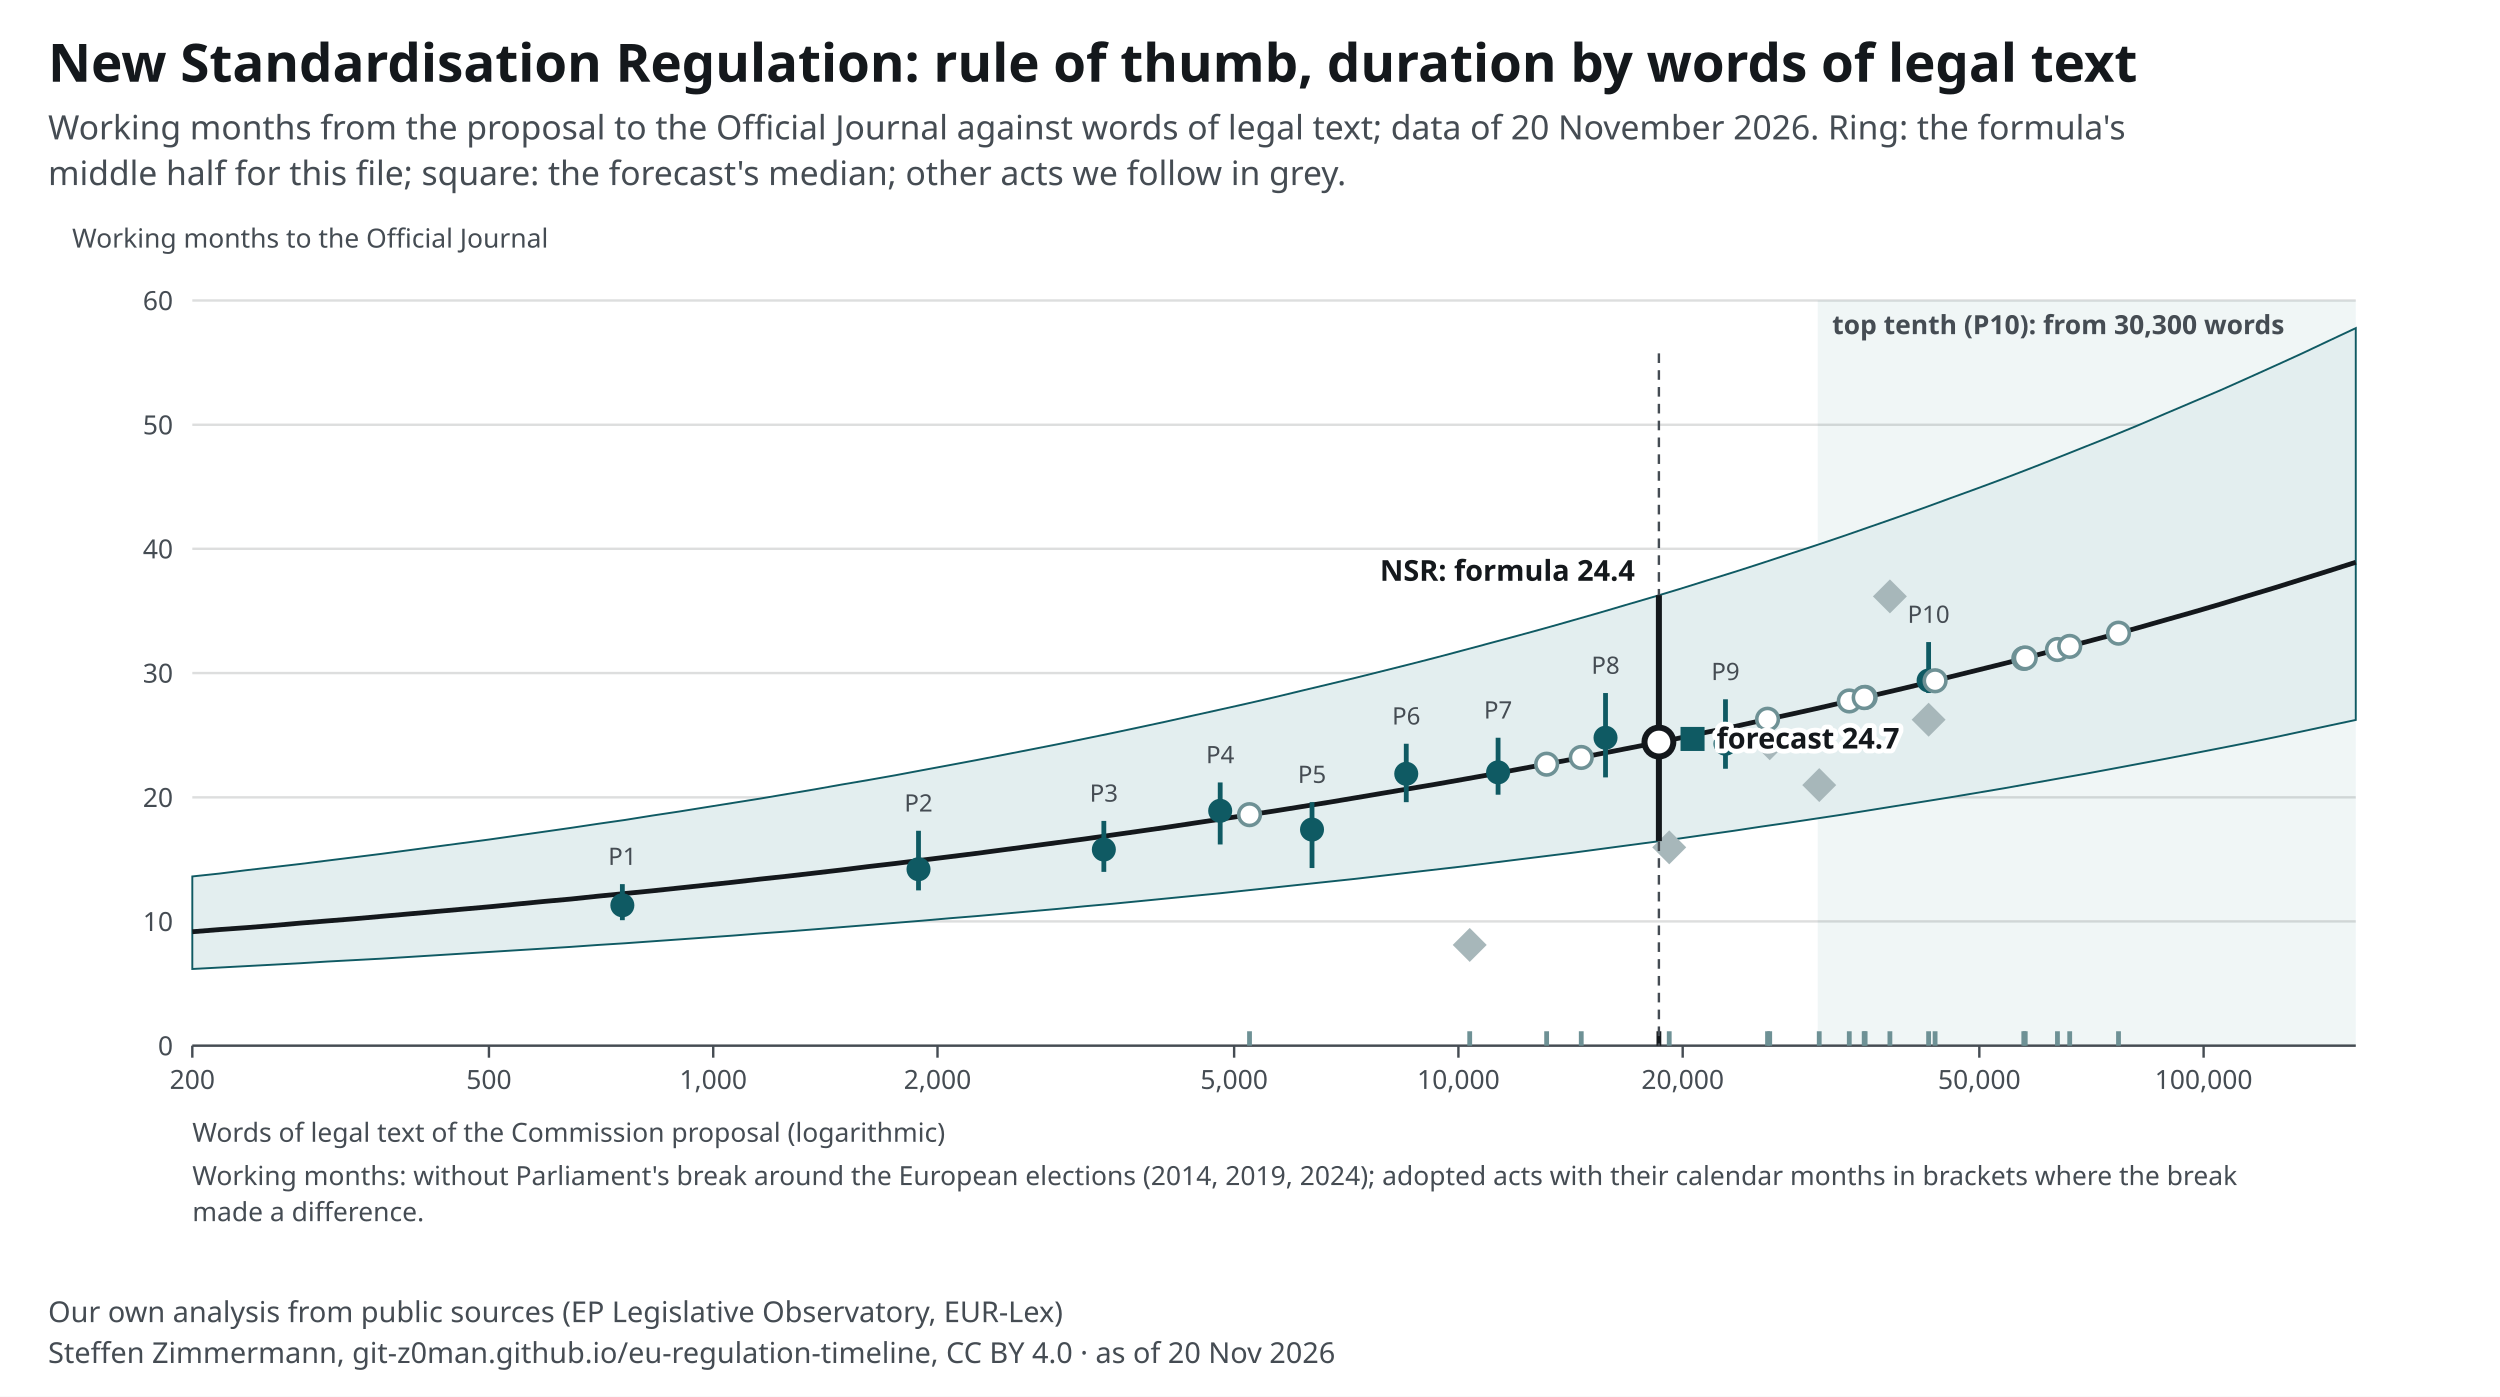
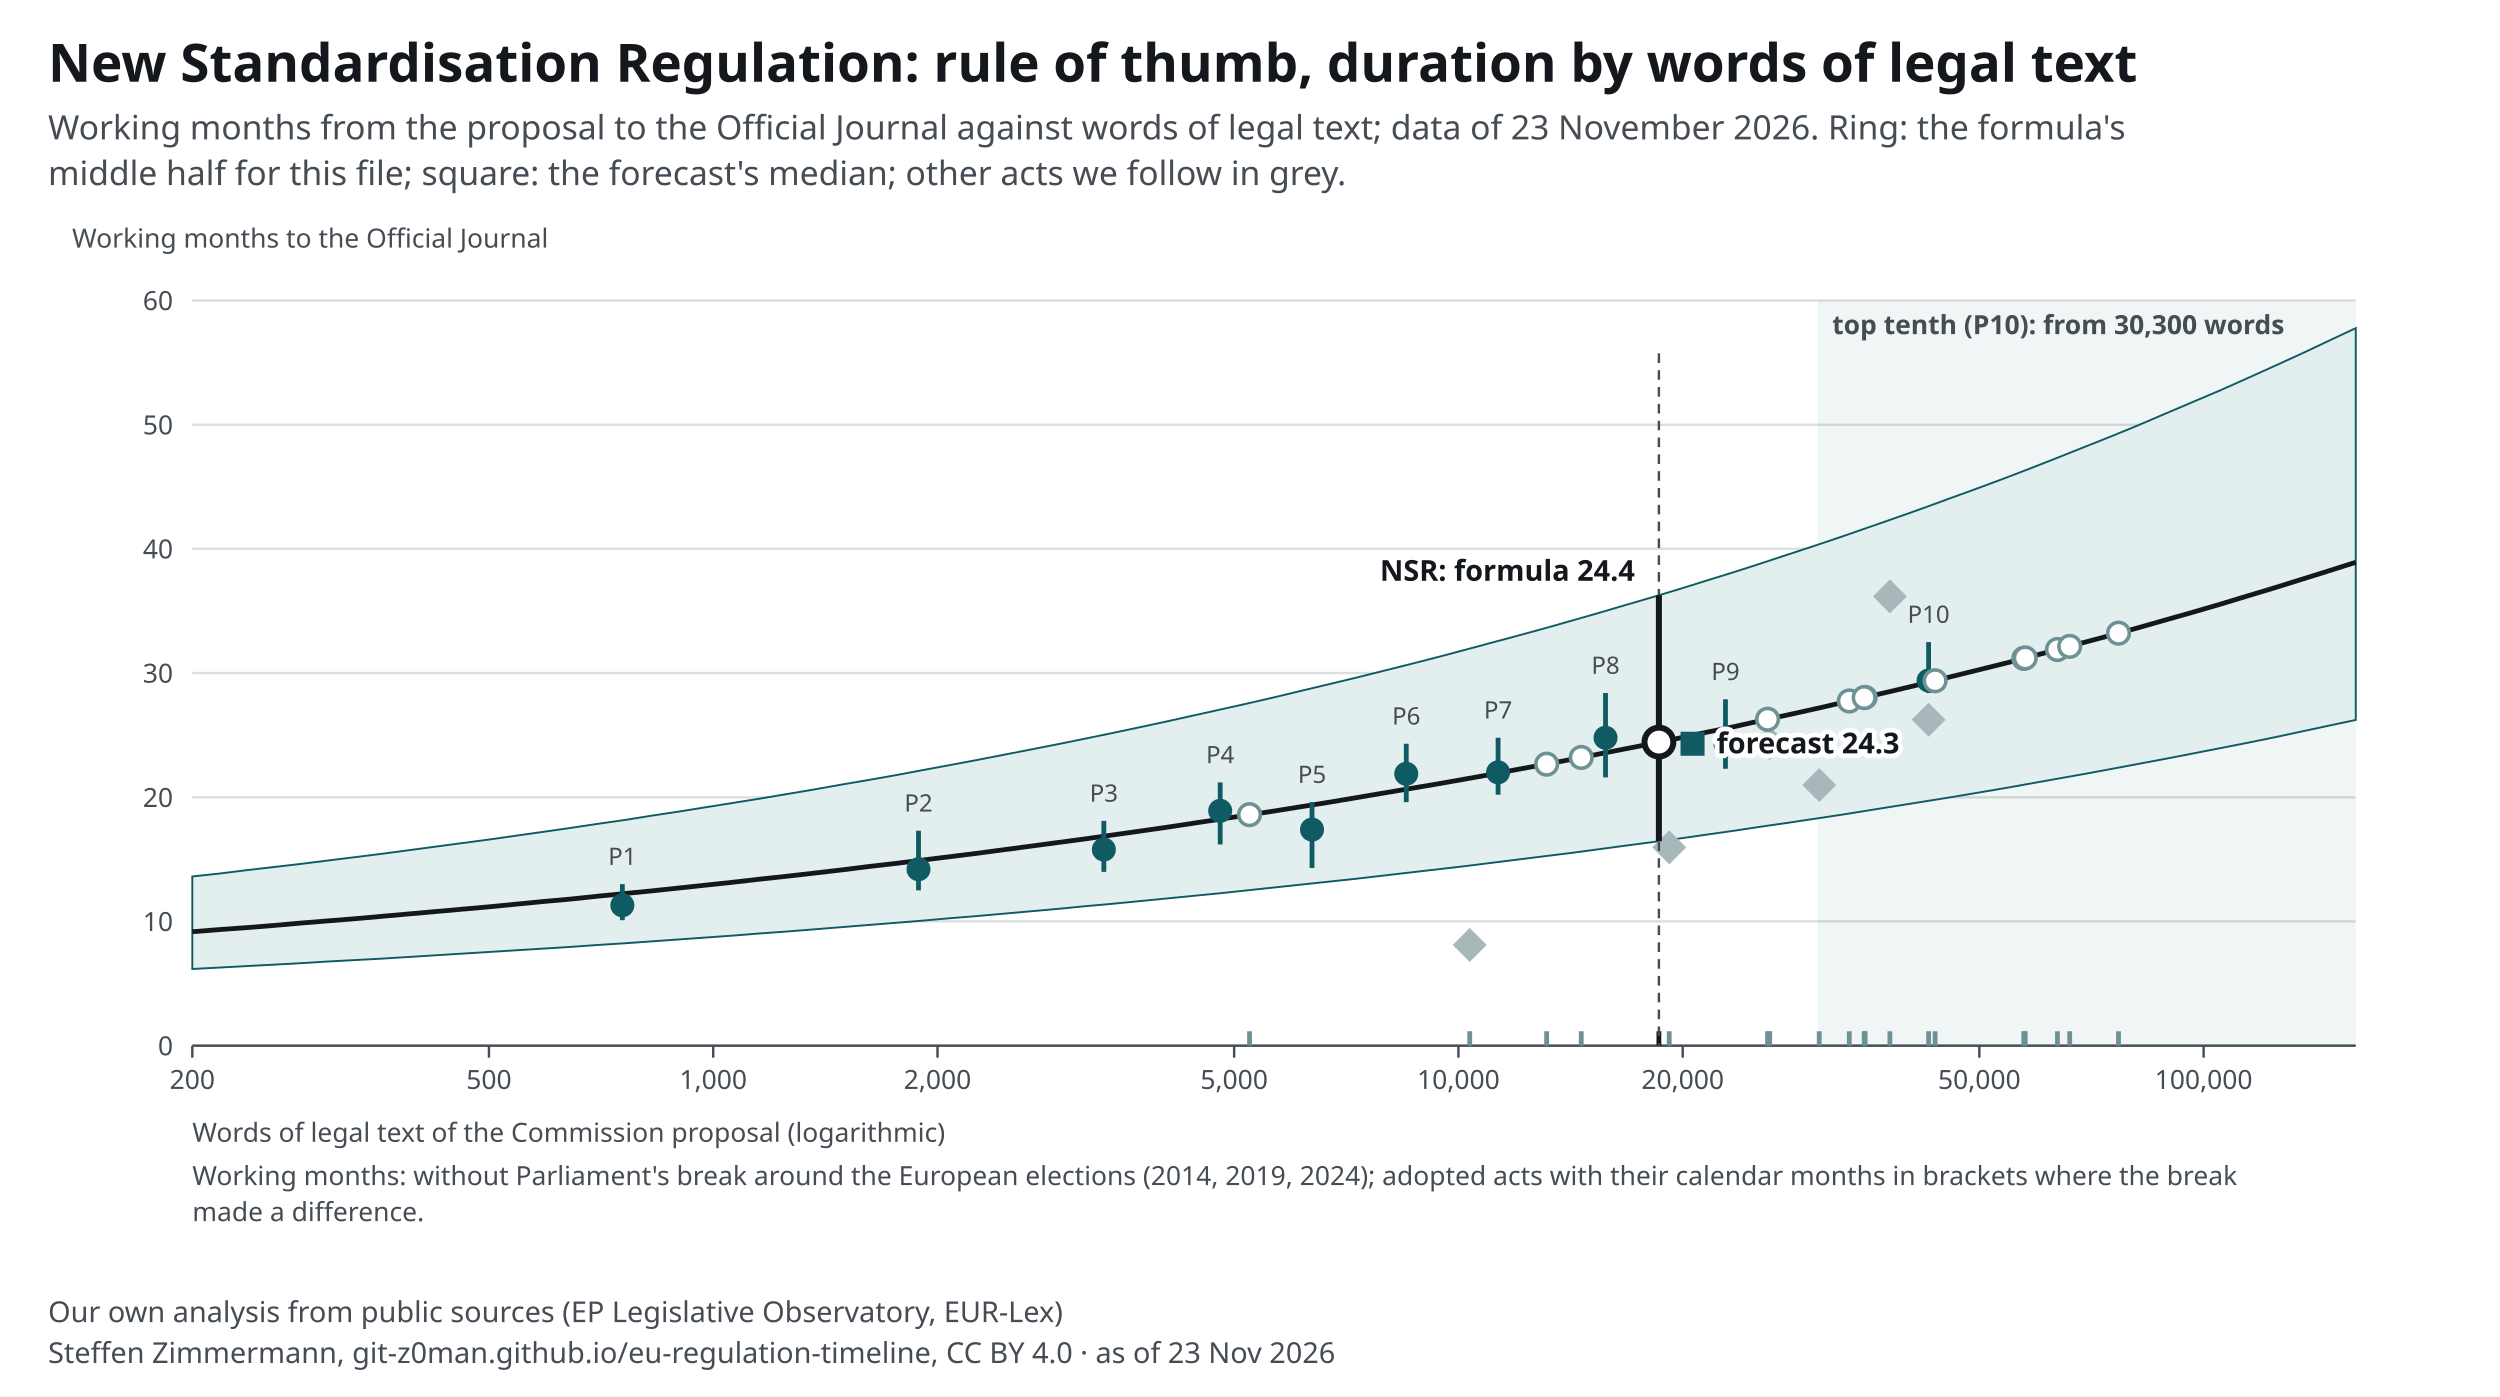
<svg xmlns="http://www.w3.org/2000/svg" width="1040" height="581" viewBox="0 0 1040 581" font-family="&quot;Source Sans 3&quot;, system-ui, -apple-system, Segoe UI, Roboto, Arial, sans-serif" font-size="13">
  <style>text{font-family:"Source Sans 3",system-ui,sans-serif}.ink,.inkf{fill:#14181c}.mu{fill:#454c53}.gr{stroke:#14181c24}.ax{stroke:#454c53}.acc{fill:#0f5a63}.accs{stroke:#0f5a63}.grey{fill:#a7b7ba}.greys{stroke:#6e9195}.tint{fill:#e3eeef}.sheet{fill:#fff}.inks{stroke:#14181c}.ink2s{stroke:#454c53}.ink2f{fill:#454c53}.hol{fill:#fff;stroke:#14181c}.holq{fill:#fff;stroke:#6e9195}.halo{paint-order:stroke;stroke:#fff;stroke-width:4px;stroke-linejoin:round}.hit .bg{fill:transparent}[hidden]{display:none}</style>
  <rect width="1040" height="581" fill="#fff" />
  <text x="20" y="34" font-size="22" font-weight="700" class="ink">New Standardisation Regulation: rule of thumb, duration by words of legal text</text>
-   <text x="20" y="58" font-size="14" class="mu">Working months from the proposal to the Official Journal against words of legal text; data of 20 November 2026. Ring: the formula's</text>
+   <text x="20" y="58" font-size="14" class="mu">Working months from the proposal to the Official Journal against words of legal text; data of 23 November 2026. Ring: the formula's</text>
  <text x="20" y="77" font-size="14" class="mu">middle half for this file; square: the forecast's median; other acts we follow in grey.</text>
  <g transform="translate(20,91)">
    <rect x="736.2" y="34" width="223.8" height="310" class="tint" opacity=".55" />
    <text x="742.2" y="48.0" font-size="11" text-anchor="start" class="mu" font-weight="600">top tenth (P10): from 30,300 words</text>
    <line x1="60" y1="344.0" x2="960" y2="344.0" class="gr" />
    <text x="52.0" y="348.0" font-size="11" text-anchor="end" class="mu">0</text>
    <line x1="60" y1="292.3" x2="960" y2="292.3" class="gr" />
    <text x="52.0" y="296.3" font-size="11" text-anchor="end" class="mu">10</text>
    <line x1="60" y1="240.7" x2="960" y2="240.7" class="gr" />
    <text x="52.0" y="244.7" font-size="11" text-anchor="end" class="mu">20</text>
    <line x1="60" y1="189.0" x2="960" y2="189.0" class="gr" />
    <text x="52.0" y="193.0" font-size="11" text-anchor="end" class="mu">30</text>
    <line x1="60" y1="137.3" x2="960" y2="137.3" class="gr" />
    <text x="52.0" y="141.3" font-size="11" text-anchor="end" class="mu">40</text>
    <line x1="60" y1="85.7" x2="960" y2="85.7" class="gr" />
    <text x="52.0" y="89.7" font-size="11" text-anchor="end" class="mu">50</text>
    <line x1="60" y1="34.0" x2="960" y2="34.0" class="gr" />
    <text x="52.0" y="38.0" font-size="11" text-anchor="end" class="mu">60</text>
    <line x1="60.0" y1="344" x2="60.0" y2="349" class="ax" />
    <text x="60.0" y="362.0" font-size="11" text-anchor="middle" class="mu">200</text>
    <line x1="183.4" y1="344" x2="183.4" y2="349" class="ax" />
    <text x="183.4" y="362.0" font-size="11" text-anchor="middle" class="mu">500</text>
    <line x1="276.7" y1="344" x2="276.7" y2="349" class="ax" />
    <text x="276.7" y="362.0" font-size="11" text-anchor="middle" class="mu">1,000</text>
    <line x1="370.0" y1="344" x2="370.0" y2="349" class="ax" />
    <text x="370.0" y="362.0" font-size="11" text-anchor="middle" class="mu">2,000</text>
    <line x1="493.4" y1="344" x2="493.4" y2="349" class="ax" />
    <text x="493.4" y="362.0" font-size="11" text-anchor="middle" class="mu">5,000</text>
    <line x1="586.7" y1="344" x2="586.7" y2="349" class="ax" />
    <text x="586.7" y="362.0" font-size="11" text-anchor="middle" class="mu">10,000</text>
    <line x1="680.0" y1="344" x2="680.0" y2="349" class="ax" />
    <text x="680.0" y="362.0" font-size="11" text-anchor="middle" class="mu">20,000</text>
    <line x1="803.4" y1="344" x2="803.4" y2="349" class="ax" />
    <text x="803.4" y="362.0" font-size="11" text-anchor="middle" class="mu">50,000</text>
    <line x1="896.7" y1="344" x2="896.7" y2="349" class="ax" />
    <text x="896.7" y="362.0" font-size="11" text-anchor="middle" class="mu">100,000</text>
    <line x1="60" y1="344" x2="960" y2="344" class="ax" />
    <path d="M60.0 273.6 L71.3 272.4 L82.5 271.0 L93.8 269.7 L105.0 268.4 L116.2 267.0 L127.5 265.6 L138.7 264.2 L150.0 262.7 L161.2 261.2 L172.5 259.7 L183.8 258.2 L195.0 256.6 L206.3 255.0 L217.5 253.4 L228.8 251.7 L240.0 250.1 L251.2 248.3 L262.5 246.6 L273.7 244.8 L285.0 243.0 L296.3 241.2 L307.5 239.3 L318.8 237.4 L330.0 235.4 L341.2 233.5 L352.5 231.5 L363.7 229.4 L375.0 227.3 L386.2 225.2 L397.5 223.0 L408.8 220.8 L420.0 218.6 L431.3 216.3 L442.5 214.0 L453.8 211.6 L465.0 209.2 L476.2 206.7 L487.5 204.2 L498.7 201.7 L510.0 199.1 L521.2 196.4 L532.5 193.7 L543.8 191.0 L555.0 188.2 L566.2 185.4 L577.5 182.5 L588.8 179.5 L600.0 176.5 L611.2 173.5 L622.5 170.4 L633.8 167.2 L645.0 164.0 L656.2 160.7 L667.5 157.4 L678.8 154.0 L690.0 150.5 L701.3 147.0 L712.5 143.4 L723.7 139.7 L735.0 136.0 L746.3 132.2 L757.5 128.3 L768.7 124.4 L780.0 120.4 L791.2 116.3 L802.5 112.2 L813.8 108.0 L825.0 103.7 L836.2 99.3 L847.5 94.8 L858.8 90.3 L870.0 85.7 L881.2 80.9 L892.5 76.1 L903.8 71.3 L915.0 66.3 L926.3 61.2 L937.5 56.1 L948.7 50.8 L960.0 45.5 L960.0 208.5 L948.7 210.9 L937.5 213.3 L926.3 215.7 L915.0 218.0 L903.8 220.2 L892.5 222.4 L881.2 224.6 L870.0 226.7 L858.8 228.8 L847.5 230.9 L836.2 232.9 L825.0 234.9 L813.8 236.9 L802.5 238.8 L791.2 240.7 L780.0 242.5 L768.7 244.3 L757.5 246.1 L746.3 247.9 L735.0 249.6 L723.7 251.3 L712.5 252.9 L701.3 254.6 L690.0 256.2 L678.8 257.8 L667.5 259.3 L656.2 260.8 L645.0 262.3 L633.8 263.8 L622.5 265.2 L611.2 266.6 L600.0 268.0 L588.8 269.4 L577.5 270.7 L566.2 272.0 L555.0 273.3 L543.8 274.6 L532.5 275.8 L521.2 277.0 L510.0 278.2 L498.7 279.4 L487.5 280.6 L476.2 281.7 L465.0 282.8 L453.8 283.9 L442.5 285.0 L431.3 286.0 L420.0 287.1 L408.8 288.1 L397.5 289.1 L386.2 290.1 L375.0 291.0 L363.7 292.0 L352.5 292.9 L341.2 293.8 L330.0 294.7 L318.8 295.6 L307.5 296.5 L296.3 297.3 L285.0 298.2 L273.7 299.0 L262.5 299.8 L251.2 300.6 L240.0 301.4 L228.8 302.1 L217.5 302.9 L206.3 303.6 L195.0 304.3 L183.8 305.0 L172.5 305.7 L161.2 306.4 L150.0 307.1 L138.7 307.8 L127.5 308.4 L116.2 309.0 L105.0 309.7 L93.8 310.3 L82.5 310.9 L71.3 311.5 L60.0 312.1 Z" class="tint accs" stroke-width=".8" />
    <polyline fill="none" class="inks" stroke-width="2" points="60.0,296.6 71.3,295.7 82.5,294.9 93.8,294.0 105.0,293.0 116.2,292.1 127.5,291.2 138.7,290.2 150.0,289.2 161.2,288.2 172.5,287.2 183.8,286.2 195.0,285.1 206.3,284.0 217.5,283.0 228.8,281.8 240.0,280.7 251.2,279.6 262.5,278.4 273.7,277.2 285.0,276.0 296.3,274.7 307.5,273.5 318.8,272.2 330.0,270.9 341.2,269.5 352.5,268.2 363.7,266.8 375.0,265.4 386.2,264.0 397.5,262.5 408.8,261.0 420.0,259.5 431.3,258.0 442.5,256.4 453.8,254.8 465.0,253.2 476.2,251.5 487.5,249.8 498.7,248.1 510.0,246.4 521.2,244.6 532.5,242.8 543.8,240.9 555.0,239.0 566.2,237.1 577.5,235.2 588.8,233.2 600.0,231.2 611.2,229.1 622.5,227.0 633.8,224.9 645.0,222.7 656.2,220.5 667.5,218.3 678.8,216.0 690.0,213.6 701.3,211.3 712.5,208.8 723.7,206.4 735.0,203.9 746.3,201.3 757.5,198.7 768.7,196.1 780.0,193.4 791.2,190.6 802.5,187.8 813.8,185.0 825.0,182.1 836.2,179.1 847.5,176.1 858.8,173.1 870.0,170.0 881.2,166.8 892.5,163.6 903.8,160.3 915.0,156.9 926.3,153.5 937.5,150.0 948.7,146.5 960.0,142.9" />
    <line x1="238.9" y1="291.8" x2="238.9" y2="276.8" class="accs" stroke-width="2" />
    <circle cx="238.9" cy="285.6" r="5" class="acc" />
    <text x="238.9" y="268.8" font-size="10" text-anchor="middle" class="mu">P1</text>
    <line x1="362.1" y1="279.4" x2="362.1" y2="254.6" class="accs" stroke-width="2" />
    <circle cx="362.1" cy="270.6" r="5" class="acc" />
    <text x="362.1" y="246.6" font-size="10" text-anchor="middle" class="mu">P2</text>
    <line x1="439.2" y1="271.7" x2="439.2" y2="250.5" class="accs" stroke-width="2" />
    <circle cx="439.2" cy="262.4" r="5" class="acc" />
    <text x="439.2" y="242.5" font-size="10" text-anchor="middle" class="mu">P3</text>
    <line x1="487.6" y1="260.3" x2="487.6" y2="234.5" class="accs" stroke-width="2" />
    <circle cx="487.6" cy="246.3" r="5" class="acc" />
    <text x="487.6" y="226.5" font-size="10" text-anchor="middle" class="mu">P4</text>
    <line x1="525.8" y1="270.1" x2="525.8" y2="242.7" class="accs" stroke-width="2" />
    <circle cx="525.8" cy="254.1" r="5" class="acc" />
    <text x="525.8" y="234.7" font-size="10" text-anchor="middle" class="mu">P5</text>
    <line x1="565.0" y1="242.7" x2="565.0" y2="218.4" class="accs" stroke-width="2" />
    <circle cx="565.0" cy="230.9" r="5" class="acc" />
    <text x="565.0" y="210.4" font-size="10" text-anchor="middle" class="mu">P6</text>
    <line x1="603.2" y1="239.6" x2="603.2" y2="215.9" class="accs" stroke-width="2" />
    <circle cx="603.2" cy="230.3" r="5" class="acc" />
    <text x="603.2" y="207.9" font-size="10" text-anchor="middle" class="mu">P7</text>
    <line x1="647.9" y1="232.4" x2="647.9" y2="197.3" class="accs" stroke-width="2" />
    <circle cx="647.9" cy="215.9" r="5" class="acc" />
    <text x="647.9" y="189.3" font-size="10" text-anchor="middle" class="mu">P8</text>
    <line x1="697.8" y1="228.8" x2="697.8" y2="199.9" class="accs" stroke-width="2" />
    <circle cx="697.8" cy="218.4" r="5" class="acc" />
    <text x="697.8" y="191.9" font-size="10" text-anchor="middle" class="mu">P9</text>
    <line x1="782.3" y1="197.3" x2="782.3" y2="176.1" class="accs" stroke-width="2" />
    <circle cx="782.3" cy="192.1" r="5" class="acc" />
    <text x="782.3" y="168.1" font-size="10" text-anchor="middle" class="mu">P10</text>
    <g data-proc-item="cra">
      <line x1="736.8" y1="344" x2="736.8" y2="338" class="greys" stroke-width="2" />
      <rect x="731.8" y="230.6" width="10" height="10" transform="rotate(45 736.8 235.6)" class="grey" />
    </g>
    <g data-proc-item="machinery-regulation">
      <line x1="782.3" y1="344" x2="782.3" y2="338" class="greys" stroke-width="2" />
      <rect x="777.3" y="203.4" width="10" height="10" transform="rotate(45 782.3 208.4)" class="grey" />
    </g>
    <g data-proc-item="ai-act">
      <line x1="766.2" y1="344" x2="766.2" y2="338" class="greys" stroke-width="2" />
      <rect x="761.2" y="152.1" width="10" height="10" transform="rotate(45 766.2 157.1)" class="grey" />
    </g>
    <g data-proc-item="nis2">
      <line x1="716.2" y1="344" x2="716.2" y2="338" class="greys" stroke-width="2" />
      <rect x="711.2" y="213.2" width="10" height="10" transform="rotate(45 716.2 218.2)" class="grey" />
    </g>
    <g data-proc-item="market-surveillance">
      <line x1="674.4" y1="344" x2="674.4" y2="338" class="greys" stroke-width="2" />
      <rect x="669.4" y="256.5" width="10" height="10" transform="rotate(45 674.4 261.5)" class="grey" />
    </g>
    <g data-proc-item="digital-omnibus-ai">
      <line x1="591.4" y1="344" x2="591.4" y2="338" class="greys" stroke-width="2" />
      <rect x="586.4" y="297.1" width="10" height="10" transform="rotate(45 591.4 302.1)" class="grey" />
    </g>
    <g data-proc-item="chips-act-2">
      <line x1="785.0" y1="344" x2="785.0" y2="338" class="greys" stroke-width="2" />
      <circle cx="785.0" cy="192.2" r="4.5" class="holq" stroke-width="1.5" />
    </g>
    <g data-proc-item="cloud-ai-development-act">
      <line x1="755.9" y1="344" x2="755.9" y2="338" class="greys" stroke-width="2" />
      <circle cx="755.9" cy="199.1" r="4.5" class="holq" stroke-width="1.5" />
    </g>
    <g data-proc-item="csa2">
      <line x1="821.9" y1="344" x2="821.9" y2="338" class="greys" stroke-width="2" />
      <circle cx="821.9" cy="182.9" r="4.5" class="holq" stroke-width="1.5" />
    </g>
    <g data-proc-item="digital-omnibus">
      <line x1="749.3" y1="344" x2="749.3" y2="338" class="greys" stroke-width="2" />
      <circle cx="749.3" cy="200.6" r="4.5" class="holq" stroke-width="1.5" />
    </g>
    <g data-proc-item="epa">
      <line x1="861.3" y1="344" x2="861.3" y2="338" class="greys" stroke-width="2" />
      <circle cx="861.3" cy="172.4" r="4.5" class="holq" stroke-width="1.5" />
    </g>
    <g data-proc-item="industrial-accelerator-act">
      <line x1="715.3" y1="344" x2="715.3" y2="338" class="greys" stroke-width="2" />
      <circle cx="715.3" cy="208.2" r="4.5" class="holq" stroke-width="1.5" />
    </g>
    <g data-proc-item="medical-devices-simplification">
      <line x1="835.9" y1="344" x2="835.9" y2="338" class="greys" stroke-width="2" />
      <circle cx="835.9" cy="179.2" r="4.5" class="holq" stroke-width="1.5" />
    </g>
    <g data-proc-item="nis2-amendment">
      <line x1="499.8" y1="344" x2="499.8" y2="338" class="greys" stroke-width="2" />
      <circle cx="499.8" cy="247.9" r="4.5" class="holq" stroke-width="1.5" />
    </g>
    <g data-proc-item="product-digitalisation-directive">
      <line x1="755.5" y1="344" x2="755.5" y2="338" class="greys" stroke-width="2" />
      <circle cx="755.5" cy="199.2" r="4.5" class="holq" stroke-width="1.5" />
    </g>
    <g data-proc-item="product-digitalisation-regulation">
      <line x1="623.4" y1="344" x2="623.4" y2="338" class="greys" stroke-width="2" />
      <circle cx="623.4" cy="226.9" r="4.5" class="holq" stroke-width="1.5" />
    </g>
    <g data-proc-item="public-procurement-act">
      <line x1="841.0" y1="344" x2="841.0" y2="338" class="greys" stroke-width="2" />
      <circle cx="841.0" cy="177.9" r="4.5" class="holq" stroke-width="1.5" />
    </g>
    <g data-proc-item="quantum-act">
      <line x1="637.8" y1="344" x2="637.8" y2="338" class="greys" stroke-width="2" />
      <circle cx="637.8" cy="224.1" r="4.5" class="holq" stroke-width="1.5" />
    </g>
    <g data-proc-item="space-act">
      <line x1="822.5" y1="344" x2="822.5" y2="338" class="greys" stroke-width="2" />
      <circle cx="822.5" cy="182.7" r="4.5" class="holq" stroke-width="1.5" />
    </g>
    <g data-proc-item="standardisation-revision">
      <line x1="670.1" y1="344" x2="670.1" y2="338" class="inks" stroke-width="2" />
      <line x1="670.1" y1="56" x2="670.1" y2="344" class="ink2s" stroke-dasharray="4 3" />
      <line x1="670.1" y1="258.9" x2="670.1" y2="156.6" class="inks" stroke-width="2.5" />
-       <rect x="679.1" y="211.4" width="10" height="10" class="acc" />
-       <text x="694.1" y="220.4" font-size="12" text-anchor="start" class="ink halo" font-weight="700">forecast 24.7</text>
+       <rect x="679.1" y="213.4" width="10" height="10" class="acc" />
+       <text x="694.1" y="222.4" font-size="12" text-anchor="start" class="ink halo" font-weight="700">forecast 24.3</text>
      <circle cx="670.1" cy="217.7" r="6" class="hol" stroke-width="2.5" />
      <text x="660.1" y="150.6" font-size="12" text-anchor="end" class="ink halo" font-weight="700">NSR: formula 24.4</text>
    </g>
    <text x="60.0" y="384.0" font-size="11" text-anchor="start" class="mu">Words of legal text of the Commission proposal (logarithmic)</text>
    <text x="10.0" y="12.0" font-size="11" text-anchor="start" class="mu">Working months to the Official Journal</text>
    <text x="60.0" y="402.0" font-size="11" text-anchor="start" class="mu">Working months: without Parliament's break around the European elections (2014, 2019, 2024); adopted acts with their calendar months in brackets where the break</text>
    <text x="60.0" y="417.0" font-size="11" text-anchor="start" class="mu">made a difference.</text>
  </g>
  <text x="20" y="550" font-size="12" class="mu">Our own analysis from public sources (EP Legislative Observatory, EUR-Lex)</text>
-   <text x="20" y="567" font-size="12" class="mu">Steffen Zimmermann, git-z0man.github.io/eu-regulation-timeline, CC BY 4.0 · as of 20 Nov 2026</text>
+   <text x="20" y="567" font-size="12" class="mu">Steffen Zimmermann, git-z0man.github.io/eu-regulation-timeline, CC BY 4.0 · as of 23 Nov 2026</text>
</svg>
